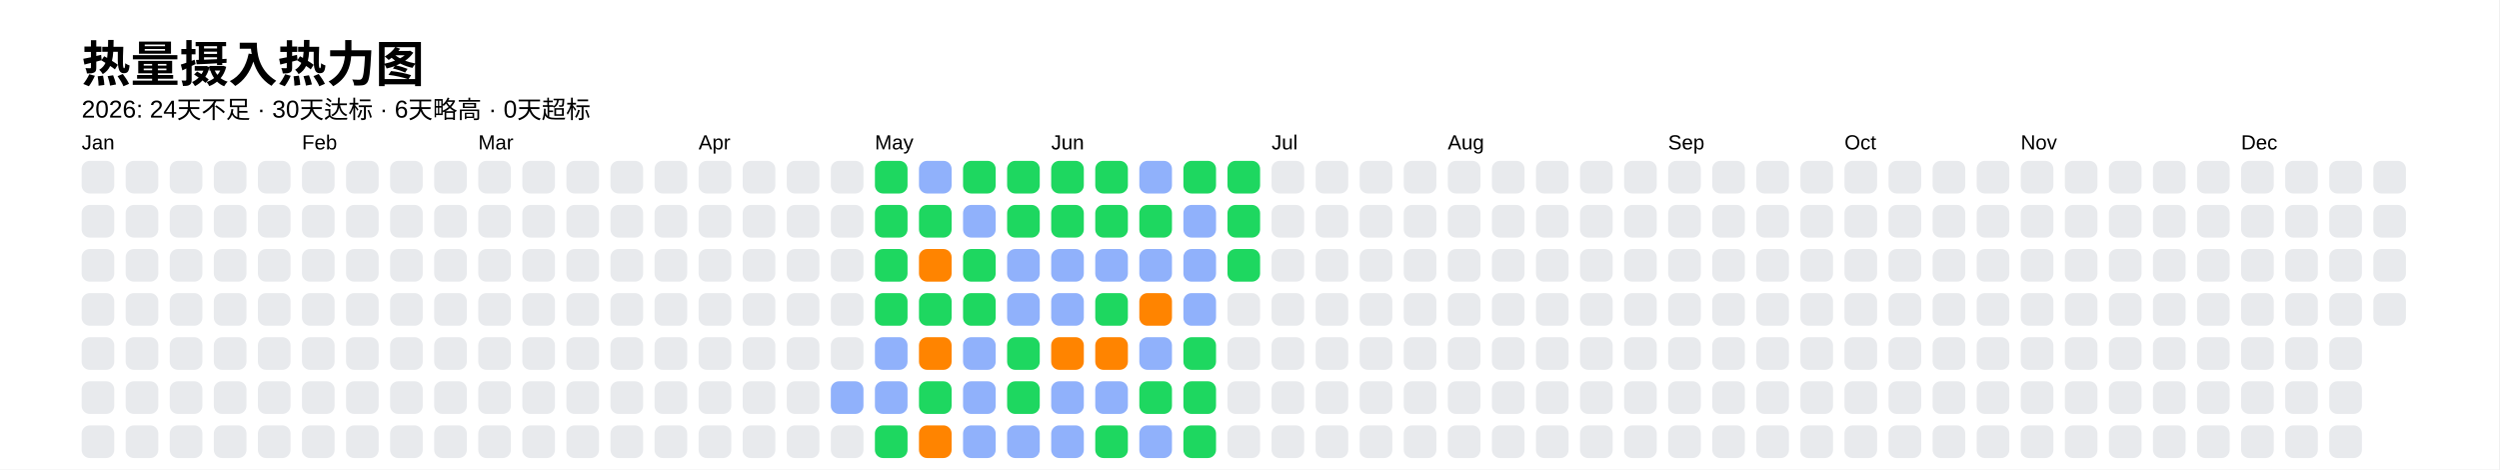
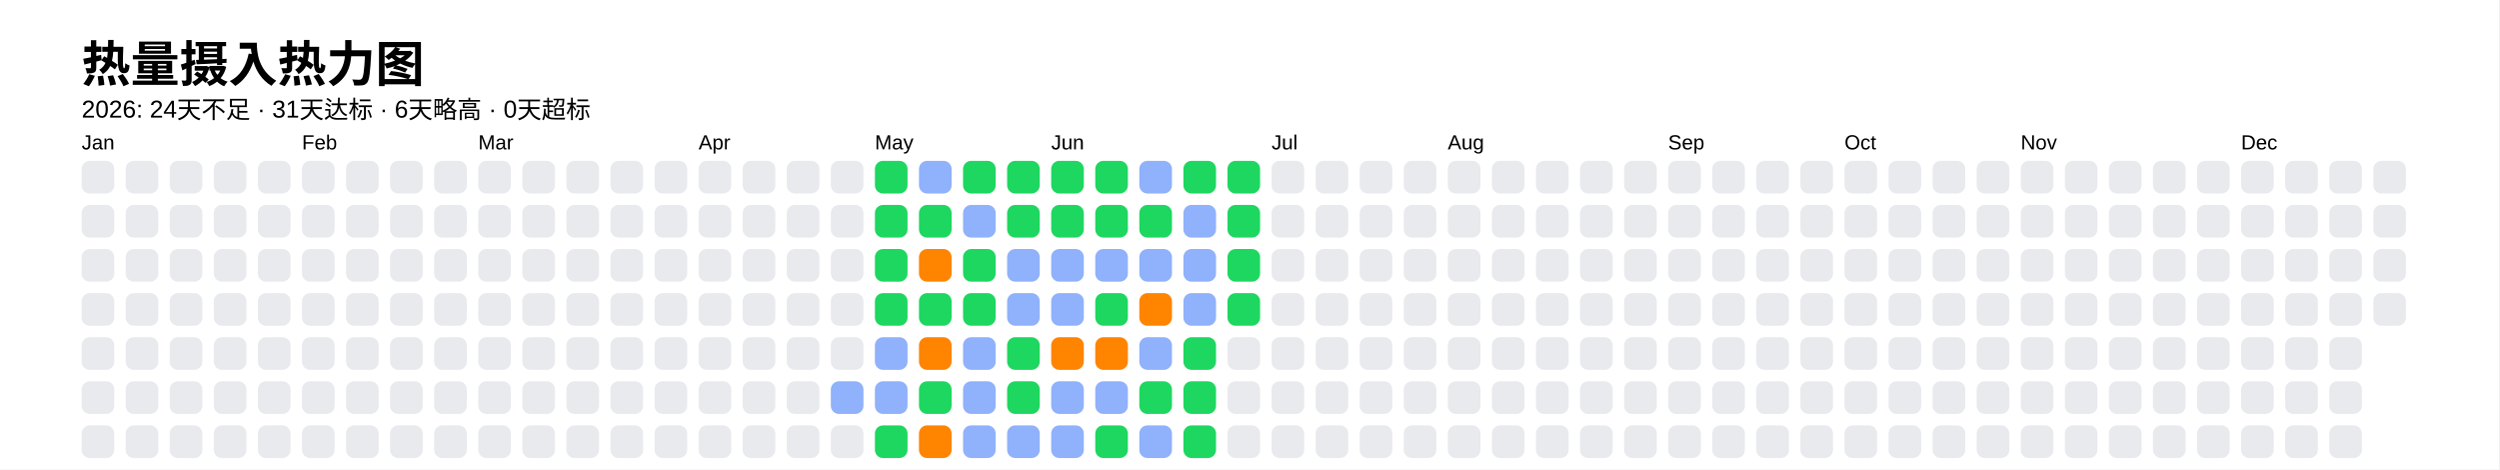
<svg xmlns="http://www.w3.org/2000/svg" style="background-color:white;" baseProfile="full" height="57.5mm" version="1.1" viewBox="0,0,306.2,57.5" width="306.2mm">
  <defs />
  <rect fill="#FFFFFF" height="57.5" width="306.2" x="0" y="0" />
  <text fill="#000000" style="font-size:6px; font-family:Arial; font-weight:bold;" x="10" y="10">热量摄入热力图</text>
-   <text fill="#000000" style="font-size:3px; font-family:Arial;" x="10" y="14.4">2026: 24天不足 · 30天达标 · 6天略高 · 0天超标</text>
+   <text fill="#000000" style="font-size:3px; font-family:Arial;" x="10" y="14.4">2026: 24天不足 · 31天达标 · 6天略高 · 0天超标</text>
  <text fill="#000000" style="font-size:2.5px; font-family:Arial" x="10" y="18.3">Jan</text>
  <rect fill="#E8EAED" height="4" rx="1" ry="1" width="4" x="10" y="19.7" />
  <rect fill="#E8EAED" height="4" rx="1" ry="1" width="4" x="10" y="25.1" />
  <rect fill="#E8EAED" height="4" rx="1" ry="1" width="4" x="10" y="30.5" />
  <rect fill="#E8EAED" height="4" rx="1" ry="1" width="4" x="10" y="35.9" />
  <rect fill="#E8EAED" height="4" rx="1" ry="1" width="4" x="10" y="41.3" />
  <rect fill="#E8EAED" height="4" rx="1" ry="1" width="4" x="10" y="46.7" />
  <rect fill="#E8EAED" height="4" rx="1" ry="1" width="4" x="10" y="52.1" />
  <rect fill="#E8EAED" height="4" rx="1" ry="1" width="4" x="15.4" y="19.7" />
  <rect fill="#E8EAED" height="4" rx="1" ry="1" width="4" x="15.4" y="25.1" />
  <rect fill="#E8EAED" height="4" rx="1" ry="1" width="4" x="15.4" y="30.5" />
  <rect fill="#E8EAED" height="4" rx="1" ry="1" width="4" x="15.4" y="35.9" />
  <rect fill="#E8EAED" height="4" rx="1" ry="1" width="4" x="15.4" y="41.3" />
  <rect fill="#E8EAED" height="4" rx="1" ry="1" width="4" x="15.4" y="46.7" />
  <rect fill="#E8EAED" height="4" rx="1" ry="1" width="4" x="15.4" y="52.1" />
  <rect fill="#E8EAED" height="4" rx="1" ry="1" width="4" x="20.8" y="19.7" />
  <rect fill="#E8EAED" height="4" rx="1" ry="1" width="4" x="20.8" y="25.1" />
  <rect fill="#E8EAED" height="4" rx="1" ry="1" width="4" x="20.8" y="30.5" />
  <rect fill="#E8EAED" height="4" rx="1" ry="1" width="4" x="20.8" y="35.9" />
  <rect fill="#E8EAED" height="4" rx="1" ry="1" width="4" x="20.8" y="41.3" />
  <rect fill="#E8EAED" height="4" rx="1" ry="1" width="4" x="20.8" y="46.7" />
  <rect fill="#E8EAED" height="4" rx="1" ry="1" width="4" x="20.8" y="52.1" />
  <rect fill="#E8EAED" height="4" rx="1" ry="1" width="4" x="26.2" y="19.7" />
  <rect fill="#E8EAED" height="4" rx="1" ry="1" width="4" x="26.2" y="25.1" />
  <rect fill="#E8EAED" height="4" rx="1" ry="1" width="4" x="26.2" y="30.5" />
  <rect fill="#E8EAED" height="4" rx="1" ry="1" width="4" x="26.2" y="35.9" />
  <rect fill="#E8EAED" height="4" rx="1" ry="1" width="4" x="26.2" y="41.3" />
  <rect fill="#E8EAED" height="4" rx="1" ry="1" width="4" x="26.2" y="46.7" />
  <rect fill="#E8EAED" height="4" rx="1" ry="1" width="4" x="26.2" y="52.1" />
  <rect fill="#E8EAED" height="4" rx="1" ry="1" width="4" x="31.6" y="19.7" />
  <rect fill="#E8EAED" height="4" rx="1" ry="1" width="4" x="31.6" y="25.1" />
  <rect fill="#E8EAED" height="4" rx="1" ry="1" width="4" x="31.6" y="30.5" />
  <rect fill="#E8EAED" height="4" rx="1" ry="1" width="4" x="31.6" y="35.9" />
  <rect fill="#E8EAED" height="4" rx="1" ry="1" width="4" x="31.6" y="41.3" />
  <rect fill="#E8EAED" height="4" rx="1" ry="1" width="4" x="31.6" y="46.7" />
  <rect fill="#E8EAED" height="4" rx="1" ry="1" width="4" x="31.6" y="52.1" />
  <text fill="#000000" style="font-size:2.5px; font-family:Arial" x="37.0" y="18.3">Feb</text>
  <rect fill="#E8EAED" height="4" rx="1" ry="1" width="4" x="37.0" y="19.7" />
  <rect fill="#E8EAED" height="4" rx="1" ry="1" width="4" x="37.0" y="25.1" />
  <rect fill="#E8EAED" height="4" rx="1" ry="1" width="4" x="37.0" y="30.5" />
  <rect fill="#E8EAED" height="4" rx="1" ry="1" width="4" x="37.0" y="35.9" />
  <rect fill="#E8EAED" height="4" rx="1" ry="1" width="4" x="37.0" y="41.3" />
  <rect fill="#E8EAED" height="4" rx="1" ry="1" width="4" x="37.0" y="46.7" />
  <rect fill="#E8EAED" height="4" rx="1" ry="1" width="4" x="37.0" y="52.1" />
  <rect fill="#E8EAED" height="4" rx="1" ry="1" width="4" x="42.4" y="19.7" />
  <rect fill="#E8EAED" height="4" rx="1" ry="1" width="4" x="42.4" y="25.1" />
  <rect fill="#E8EAED" height="4" rx="1" ry="1" width="4" x="42.4" y="30.5" />
  <rect fill="#E8EAED" height="4" rx="1" ry="1" width="4" x="42.4" y="35.9" />
  <rect fill="#E8EAED" height="4" rx="1" ry="1" width="4" x="42.4" y="41.3" />
  <rect fill="#E8EAED" height="4" rx="1" ry="1" width="4" x="42.4" y="46.7" />
  <rect fill="#E8EAED" height="4" rx="1" ry="1" width="4" x="42.4" y="52.1" />
  <rect fill="#E8EAED" height="4" rx="1" ry="1" width="4" x="47.8" y="19.7" />
  <rect fill="#E8EAED" height="4" rx="1" ry="1" width="4" x="47.8" y="25.1" />
  <rect fill="#E8EAED" height="4" rx="1" ry="1" width="4" x="47.8" y="30.5" />
  <rect fill="#E8EAED" height="4" rx="1" ry="1" width="4" x="47.8" y="35.9" />
  <rect fill="#E8EAED" height="4" rx="1" ry="1" width="4" x="47.8" y="41.3" />
  <rect fill="#E8EAED" height="4" rx="1" ry="1" width="4" x="47.8" y="46.7" />
  <rect fill="#E8EAED" height="4" rx="1" ry="1" width="4" x="47.8" y="52.1" />
  <rect fill="#E8EAED" height="4" rx="1" ry="1" width="4" x="53.2" y="19.7" />
  <rect fill="#E8EAED" height="4" rx="1" ry="1" width="4" x="53.2" y="25.1" />
  <rect fill="#E8EAED" height="4" rx="1" ry="1" width="4" x="53.2" y="30.5" />
  <rect fill="#E8EAED" height="4" rx="1" ry="1" width="4" x="53.2" y="35.9" />
  <rect fill="#E8EAED" height="4" rx="1" ry="1" width="4" x="53.2" y="41.3" />
  <rect fill="#E8EAED" height="4" rx="1" ry="1" width="4" x="53.2" y="46.7" />
  <rect fill="#E8EAED" height="4" rx="1" ry="1" width="4" x="53.2" y="52.1" />
  <text fill="#000000" style="font-size:2.5px; font-family:Arial" x="58.6" y="18.3">Mar</text>
  <rect fill="#E8EAED" height="4" rx="1" ry="1" width="4" x="58.6" y="19.7" />
  <rect fill="#E8EAED" height="4" rx="1" ry="1" width="4" x="58.6" y="25.1" />
  <rect fill="#E8EAED" height="4" rx="1" ry="1" width="4" x="58.6" y="30.5" />
  <rect fill="#E8EAED" height="4" rx="1" ry="1" width="4" x="58.6" y="35.9" />
  <rect fill="#E8EAED" height="4" rx="1" ry="1" width="4" x="58.6" y="41.3" />
  <rect fill="#E8EAED" height="4" rx="1" ry="1" width="4" x="58.6" y="46.7" />
  <rect fill="#E8EAED" height="4" rx="1" ry="1" width="4" x="58.6" y="52.1" />
  <rect fill="#E8EAED" height="4" rx="1" ry="1" width="4" x="64" y="19.7" />
  <rect fill="#E8EAED" height="4" rx="1" ry="1" width="4" x="64" y="25.1" />
  <rect fill="#E8EAED" height="4" rx="1" ry="1" width="4" x="64" y="30.5" />
  <rect fill="#E8EAED" height="4" rx="1" ry="1" width="4" x="64" y="35.9" />
  <rect fill="#E8EAED" height="4" rx="1" ry="1" width="4" x="64" y="41.3" />
  <rect fill="#E8EAED" height="4" rx="1" ry="1" width="4" x="64" y="46.7" />
  <rect fill="#E8EAED" height="4" rx="1" ry="1" width="4" x="64" y="52.1" />
  <rect fill="#E8EAED" height="4" rx="1" ry="1" width="4" x="69.4" y="19.7" />
  <rect fill="#E8EAED" height="4" rx="1" ry="1" width="4" x="69.4" y="25.1" />
  <rect fill="#E8EAED" height="4" rx="1" ry="1" width="4" x="69.4" y="30.5" />
  <rect fill="#E8EAED" height="4" rx="1" ry="1" width="4" x="69.4" y="35.9" />
  <rect fill="#E8EAED" height="4" rx="1" ry="1" width="4" x="69.4" y="41.3" />
  <rect fill="#E8EAED" height="4" rx="1" ry="1" width="4" x="69.4" y="46.7" />
  <rect fill="#E8EAED" height="4" rx="1" ry="1" width="4" x="69.4" y="52.1" />
  <rect fill="#E8EAED" height="4" rx="1" ry="1" width="4" x="74.8" y="19.7" />
  <rect fill="#E8EAED" height="4" rx="1" ry="1" width="4" x="74.8" y="25.1" />
  <rect fill="#E8EAED" height="4" rx="1" ry="1" width="4" x="74.8" y="30.5" />
  <rect fill="#E8EAED" height="4" rx="1" ry="1" width="4" x="74.8" y="35.9" />
  <rect fill="#E8EAED" height="4" rx="1" ry="1" width="4" x="74.8" y="41.3" />
  <rect fill="#E8EAED" height="4" rx="1" ry="1" width="4" x="74.8" y="46.7" />
  <rect fill="#E8EAED" height="4" rx="1" ry="1" width="4" x="74.8" y="52.1" />
  <rect fill="#E8EAED" height="4" rx="1" ry="1" width="4" x="80.2" y="19.7" />
  <rect fill="#E8EAED" height="4" rx="1" ry="1" width="4" x="80.2" y="25.1" />
  <rect fill="#E8EAED" height="4" rx="1" ry="1" width="4" x="80.2" y="30.5" />
  <rect fill="#E8EAED" height="4" rx="1" ry="1" width="4" x="80.2" y="35.9" />
  <rect fill="#E8EAED" height="4" rx="1" ry="1" width="4" x="80.2" y="41.3" />
  <rect fill="#E8EAED" height="4" rx="1" ry="1" width="4" x="80.2" y="46.7" />
  <rect fill="#E8EAED" height="4" rx="1" ry="1" width="4" x="80.2" y="52.1" />
  <text fill="#000000" style="font-size:2.5px; font-family:Arial" x="85.6" y="18.3">Apr</text>
  <rect fill="#E8EAED" height="4" rx="1" ry="1" width="4" x="85.6" y="19.7" />
  <rect fill="#E8EAED" height="4" rx="1" ry="1" width="4" x="85.6" y="25.1" />
  <rect fill="#E8EAED" height="4" rx="1" ry="1" width="4" x="85.6" y="30.5" />
  <rect fill="#E8EAED" height="4" rx="1" ry="1" width="4" x="85.6" y="35.9" />
  <rect fill="#E8EAED" height="4" rx="1" ry="1" width="4" x="85.6" y="41.3" />
  <rect fill="#E8EAED" height="4" rx="1" ry="1" width="4" x="85.6" y="46.7" />
  <rect fill="#E8EAED" height="4" rx="1" ry="1" width="4" x="85.6" y="52.1" />
  <rect fill="#E8EAED" height="4" rx="1" ry="1" width="4" x="91" y="19.7" />
  <rect fill="#E8EAED" height="4" rx="1" ry="1" width="4" x="91" y="25.1" />
  <rect fill="#E8EAED" height="4" rx="1" ry="1" width="4" x="91" y="30.5" />
  <rect fill="#E8EAED" height="4" rx="1" ry="1" width="4" x="91" y="35.9" />
  <rect fill="#E8EAED" height="4" rx="1" ry="1" width="4" x="91" y="41.3" />
  <rect fill="#E8EAED" height="4" rx="1" ry="1" width="4" x="91" y="46.7" />
  <rect fill="#E8EAED" height="4" rx="1" ry="1" width="4" x="91" y="52.1" />
  <rect fill="#E8EAED" height="4" rx="1" ry="1" width="4" x="96.4" y="19.7" />
  <rect fill="#E8EAED" height="4" rx="1" ry="1" width="4" x="96.4" y="25.1" />
  <rect fill="#E8EAED" height="4" rx="1" ry="1" width="4" x="96.4" y="30.5" />
  <rect fill="#E8EAED" height="4" rx="1" ry="1" width="4" x="96.4" y="35.9" />
  <rect fill="#E8EAED" height="4" rx="1" ry="1" width="4" x="96.4" y="41.3" />
  <rect fill="#E8EAED" height="4" rx="1" ry="1" width="4" x="96.4" y="46.7" />
  <rect fill="#E8EAED" height="4" rx="1" ry="1" width="4" x="96.4" y="52.1" />
  <rect fill="#E8EAED" height="4" rx="1" ry="1" width="4" x="101.8" y="19.7" />
  <rect fill="#E8EAED" height="4" rx="1" ry="1" width="4" x="101.8" y="25.1" />
  <rect fill="#E8EAED" height="4" rx="1" ry="1" width="4" x="101.8" y="30.5" />
  <rect fill="#E8EAED" height="4" rx="1" ry="1" width="4" x="101.8" y="35.9" />
  <rect fill="#E8EAED" height="4" rx="1" ry="1" width="4" x="101.8" y="41.3" />
  <rect fill="#90b1fb" height="4" rx="1" ry="1" width="4" x="101.8" y="46.7" />
  <rect fill="#E8EAED" height="4" rx="1" ry="1" width="4" x="101.8" y="52.1" />
  <text fill="#000000" style="font-size:2.5px; font-family:Arial" x="107.2" y="18.3">May</text>
  <rect fill="#1ed760" height="4" rx="1" ry="1" width="4" x="107.2" y="19.7" />
  <rect fill="#1ed760" height="4" rx="1" ry="1" width="4" x="107.2" y="25.1" />
  <rect fill="#1ed760" height="4" rx="1" ry="1" width="4" x="107.2" y="30.5" />
  <rect fill="#1ed760" height="4" rx="1" ry="1" width="4" x="107.2" y="35.9" />
  <rect fill="#90b1fb" height="4" rx="1" ry="1" width="4" x="107.2" y="41.3" />
  <rect fill="#90b1fb" height="4" rx="1" ry="1" width="4" x="107.2" y="46.7" />
  <rect fill="#1ed760" height="4" rx="1" ry="1" width="4" x="107.2" y="52.1" />
  <rect fill="#90b1fb" height="4" rx="1" ry="1" width="4" x="112.6" y="19.7" />
  <rect fill="#1ed760" height="4" rx="1" ry="1" width="4" x="112.6" y="25.1" />
  <rect fill="#ff8400" height="4" rx="1" ry="1" width="4" x="112.6" y="30.5" />
  <rect fill="#1ed760" height="4" rx="1" ry="1" width="4" x="112.6" y="35.9" />
  <rect fill="#ff8400" height="4" rx="1" ry="1" width="4" x="112.6" y="41.3" />
  <rect fill="#1ed760" height="4" rx="1" ry="1" width="4" x="112.6" y="46.7" />
  <rect fill="#ff8400" height="4" rx="1" ry="1" width="4" x="112.6" y="52.1" />
  <rect fill="#1ed760" height="4" rx="1" ry="1" width="4" x="118" y="19.7" />
  <rect fill="#90b1fb" height="4" rx="1" ry="1" width="4" x="118" y="25.1" />
  <rect fill="#1ed760" height="4" rx="1" ry="1" width="4" x="118" y="30.5" />
  <rect fill="#1ed760" height="4" rx="1" ry="1" width="4" x="118" y="35.9" />
  <rect fill="#90b1fb" height="4" rx="1" ry="1" width="4" x="118" y="41.3" />
  <rect fill="#90b1fb" height="4" rx="1" ry="1" width="4" x="118" y="46.7" />
  <rect fill="#90b1fb" height="4" rx="1" ry="1" width="4" x="118" y="52.1" />
  <rect fill="#1ed760" height="4" rx="1" ry="1" width="4" x="123.4" y="19.7" />
  <rect fill="#1ed760" height="4" rx="1" ry="1" width="4" x="123.4" y="25.1" />
  <rect fill="#90b1fb" height="4" rx="1" ry="1" width="4" x="123.4" y="30.5" />
  <rect fill="#90b1fb" height="4" rx="1" ry="1" width="4" x="123.4" y="35.9" />
  <rect fill="#1ed760" height="4" rx="1" ry="1" width="4" x="123.4" y="41.3" />
  <rect fill="#1ed760" height="4" rx="1" ry="1" width="4" x="123.4" y="46.7" />
  <rect fill="#90b1fb" height="4" rx="1" ry="1" width="4" x="123.4" y="52.1" />
  <text fill="#000000" style="font-size:2.5px; font-family:Arial" x="128.8" y="18.3">Jun</text>
  <rect fill="#1ed760" height="4" rx="1" ry="1" width="4" x="128.8" y="19.7" />
  <rect fill="#1ed760" height="4" rx="1" ry="1" width="4" x="128.8" y="25.1" />
  <rect fill="#90b1fb" height="4" rx="1" ry="1" width="4" x="128.8" y="30.5" />
  <rect fill="#90b1fb" height="4" rx="1" ry="1" width="4" x="128.8" y="35.9" />
  <rect fill="#ff8400" height="4" rx="1" ry="1" width="4" x="128.8" y="41.3" />
  <rect fill="#90b1fb" height="4" rx="1" ry="1" width="4" x="128.8" y="46.7" />
  <rect fill="#90b1fb" height="4" rx="1" ry="1" width="4" x="128.8" y="52.1" />
  <rect fill="#1ed760" height="4" rx="1" ry="1" width="4" x="134.2" y="19.7" />
  <rect fill="#1ed760" height="4" rx="1" ry="1" width="4" x="134.2" y="25.1" />
  <rect fill="#90b1fb" height="4" rx="1" ry="1" width="4" x="134.2" y="30.5" />
  <rect fill="#1ed760" height="4" rx="1" ry="1" width="4" x="134.2" y="35.9" />
  <rect fill="#ff8400" height="4" rx="1" ry="1" width="4" x="134.2" y="41.3" />
  <rect fill="#90b1fb" height="4" rx="1" ry="1" width="4" x="134.2" y="46.7" />
  <rect fill="#1ed760" height="4" rx="1" ry="1" width="4" x="134.2" y="52.1" />
  <rect fill="#90b1fb" height="4" rx="1" ry="1" width="4" x="139.6" y="19.7" />
  <rect fill="#1ed760" height="4" rx="1" ry="1" width="4" x="139.6" y="25.1" />
  <rect fill="#90b1fb" height="4" rx="1" ry="1" width="4" x="139.6" y="30.5" />
  <rect fill="#ff8400" height="4" rx="1" ry="1" width="4" x="139.6" y="35.9" />
  <rect fill="#90b1fb" height="4" rx="1" ry="1" width="4" x="139.6" y="41.3" />
  <rect fill="#1ed760" height="4" rx="1" ry="1" width="4" x="139.6" y="46.7" />
  <rect fill="#90b1fb" height="4" rx="1" ry="1" width="4" x="139.6" y="52.1" />
  <rect fill="#1ed760" height="4" rx="1" ry="1" width="4" x="145" y="19.7" />
  <rect fill="#90b1fb" height="4" rx="1" ry="1" width="4" x="145" y="25.1" />
  <rect fill="#90b1fb" height="4" rx="1" ry="1" width="4" x="145" y="30.5" />
  <rect fill="#90b1fb" height="4" rx="1" ry="1" width="4" x="145" y="35.9" />
  <rect fill="#1ed760" height="4" rx="1" ry="1" width="4" x="145" y="41.3" />
  <rect fill="#1ed760" height="4" rx="1" ry="1" width="4" x="145" y="46.7" />
  <rect fill="#1ed760" height="4" rx="1" ry="1" width="4" x="145" y="52.1" />
  <rect fill="#1ed760" height="4" rx="1" ry="1" width="4" x="150.4" y="19.7" />
  <rect fill="#1ed760" height="4" rx="1" ry="1" width="4" x="150.4" y="25.1" />
  <rect fill="#1ed760" height="4" rx="1" ry="1" width="4" x="150.4" y="30.5" />
-   <rect fill="#E8EAED" height="4" rx="1" ry="1" width="4" x="150.4" y="35.9" />
+   <rect fill="#1ed760" height="4" rx="1" ry="1" width="4" x="150.4" y="35.9" />
  <rect fill="#E8EAED" height="4" rx="1" ry="1" width="4" x="150.4" y="41.3" />
  <rect fill="#E8EAED" height="4" rx="1" ry="1" width="4" x="150.4" y="46.7" />
  <rect fill="#E8EAED" height="4" rx="1" ry="1" width="4" x="150.4" y="52.1" />
  <text fill="#000000" style="font-size:2.5px; font-family:Arial" x="155.8" y="18.3">Jul</text>
  <rect fill="#E8EAED" height="4" rx="1" ry="1" width="4" x="155.8" y="19.7" />
  <rect fill="#E8EAED" height="4" rx="1" ry="1" width="4" x="155.8" y="25.1" />
  <rect fill="#E8EAED" height="4" rx="1" ry="1" width="4" x="155.8" y="30.5" />
  <rect fill="#E8EAED" height="4" rx="1" ry="1" width="4" x="155.8" y="35.9" />
  <rect fill="#E8EAED" height="4" rx="1" ry="1" width="4" x="155.8" y="41.3" />
  <rect fill="#E8EAED" height="4" rx="1" ry="1" width="4" x="155.8" y="46.7" />
  <rect fill="#E8EAED" height="4" rx="1" ry="1" width="4" x="155.8" y="52.1" />
  <rect fill="#E8EAED" height="4" rx="1" ry="1" width="4" x="161.2" y="19.7" />
  <rect fill="#E8EAED" height="4" rx="1" ry="1" width="4" x="161.2" y="25.1" />
  <rect fill="#E8EAED" height="4" rx="1" ry="1" width="4" x="161.2" y="30.5" />
  <rect fill="#E8EAED" height="4" rx="1" ry="1" width="4" x="161.2" y="35.9" />
  <rect fill="#E8EAED" height="4" rx="1" ry="1" width="4" x="161.2" y="41.3" />
  <rect fill="#E8EAED" height="4" rx="1" ry="1" width="4" x="161.2" y="46.7" />
  <rect fill="#E8EAED" height="4" rx="1" ry="1" width="4" x="161.2" y="52.1" />
  <rect fill="#E8EAED" height="4" rx="1" ry="1" width="4" x="166.6" y="19.7" />
  <rect fill="#E8EAED" height="4" rx="1" ry="1" width="4" x="166.6" y="25.1" />
  <rect fill="#E8EAED" height="4" rx="1" ry="1" width="4" x="166.6" y="30.5" />
  <rect fill="#E8EAED" height="4" rx="1" ry="1" width="4" x="166.6" y="35.9" />
  <rect fill="#E8EAED" height="4" rx="1" ry="1" width="4" x="166.6" y="41.3" />
  <rect fill="#E8EAED" height="4" rx="1" ry="1" width="4" x="166.6" y="46.7" />
  <rect fill="#E8EAED" height="4" rx="1" ry="1" width="4" x="166.6" y="52.1" />
  <rect fill="#E8EAED" height="4" rx="1" ry="1" width="4" x="172" y="19.7" />
  <rect fill="#E8EAED" height="4" rx="1" ry="1" width="4" x="172" y="25.1" />
  <rect fill="#E8EAED" height="4" rx="1" ry="1" width="4" x="172" y="30.5" />
  <rect fill="#E8EAED" height="4" rx="1" ry="1" width="4" x="172" y="35.9" />
  <rect fill="#E8EAED" height="4" rx="1" ry="1" width="4" x="172" y="41.3" />
  <rect fill="#E8EAED" height="4" rx="1" ry="1" width="4" x="172" y="46.7" />
  <rect fill="#E8EAED" height="4" rx="1" ry="1" width="4" x="172" y="52.1" />
  <text fill="#000000" style="font-size:2.5px; font-family:Arial" x="177.4" y="18.3">Aug</text>
  <rect fill="#E8EAED" height="4" rx="1" ry="1" width="4" x="177.4" y="19.7" />
  <rect fill="#E8EAED" height="4" rx="1" ry="1" width="4" x="177.4" y="25.1" />
  <rect fill="#E8EAED" height="4" rx="1" ry="1" width="4" x="177.4" y="30.5" />
  <rect fill="#E8EAED" height="4" rx="1" ry="1" width="4" x="177.4" y="35.9" />
  <rect fill="#E8EAED" height="4" rx="1" ry="1" width="4" x="177.4" y="41.3" />
  <rect fill="#E8EAED" height="4" rx="1" ry="1" width="4" x="177.4" y="46.7" />
  <rect fill="#E8EAED" height="4" rx="1" ry="1" width="4" x="177.4" y="52.1" />
  <rect fill="#E8EAED" height="4" rx="1" ry="1" width="4" x="182.8" y="19.7" />
  <rect fill="#E8EAED" height="4" rx="1" ry="1" width="4" x="182.8" y="25.1" />
  <rect fill="#E8EAED" height="4" rx="1" ry="1" width="4" x="182.8" y="30.5" />
  <rect fill="#E8EAED" height="4" rx="1" ry="1" width="4" x="182.8" y="35.9" />
  <rect fill="#E8EAED" height="4" rx="1" ry="1" width="4" x="182.8" y="41.3" />
  <rect fill="#E8EAED" height="4" rx="1" ry="1" width="4" x="182.8" y="46.7" />
  <rect fill="#E8EAED" height="4" rx="1" ry="1" width="4" x="182.8" y="52.1" />
  <rect fill="#E8EAED" height="4" rx="1" ry="1" width="4" x="188.2" y="19.7" />
  <rect fill="#E8EAED" height="4" rx="1" ry="1" width="4" x="188.2" y="25.1" />
  <rect fill="#E8EAED" height="4" rx="1" ry="1" width="4" x="188.2" y="30.5" />
  <rect fill="#E8EAED" height="4" rx="1" ry="1" width="4" x="188.2" y="35.9" />
  <rect fill="#E8EAED" height="4" rx="1" ry="1" width="4" x="188.2" y="41.3" />
  <rect fill="#E8EAED" height="4" rx="1" ry="1" width="4" x="188.2" y="46.7" />
  <rect fill="#E8EAED" height="4" rx="1" ry="1" width="4" x="188.2" y="52.1" />
  <rect fill="#E8EAED" height="4" rx="1" ry="1" width="4" x="193.6" y="19.7" />
  <rect fill="#E8EAED" height="4" rx="1" ry="1" width="4" x="193.6" y="25.1" />
  <rect fill="#E8EAED" height="4" rx="1" ry="1" width="4" x="193.6" y="30.5" />
  <rect fill="#E8EAED" height="4" rx="1" ry="1" width="4" x="193.6" y="35.9" />
  <rect fill="#E8EAED" height="4" rx="1" ry="1" width="4" x="193.6" y="41.3" />
  <rect fill="#E8EAED" height="4" rx="1" ry="1" width="4" x="193.6" y="46.7" />
  <rect fill="#E8EAED" height="4" rx="1" ry="1" width="4" x="193.6" y="52.1" />
  <rect fill="#E8EAED" height="4" rx="1" ry="1" width="4" x="199" y="19.7" />
  <rect fill="#E8EAED" height="4" rx="1" ry="1" width="4" x="199" y="25.1" />
  <rect fill="#E8EAED" height="4" rx="1" ry="1" width="4" x="199" y="30.5" />
  <rect fill="#E8EAED" height="4" rx="1" ry="1" width="4" x="199" y="35.9" />
  <rect fill="#E8EAED" height="4" rx="1" ry="1" width="4" x="199" y="41.3" />
  <rect fill="#E8EAED" height="4" rx="1" ry="1" width="4" x="199" y="46.7" />
  <rect fill="#E8EAED" height="4" rx="1" ry="1" width="4" x="199" y="52.1" />
  <text fill="#000000" style="font-size:2.5px; font-family:Arial" x="204.4" y="18.3">Sep</text>
  <rect fill="#E8EAED" height="4" rx="1" ry="1" width="4" x="204.4" y="19.7" />
  <rect fill="#E8EAED" height="4" rx="1" ry="1" width="4" x="204.4" y="25.1" />
  <rect fill="#E8EAED" height="4" rx="1" ry="1" width="4" x="204.4" y="30.5" />
  <rect fill="#E8EAED" height="4" rx="1" ry="1" width="4" x="204.4" y="35.9" />
  <rect fill="#E8EAED" height="4" rx="1" ry="1" width="4" x="204.4" y="41.3" />
  <rect fill="#E8EAED" height="4" rx="1" ry="1" width="4" x="204.4" y="46.7" />
  <rect fill="#E8EAED" height="4" rx="1" ry="1" width="4" x="204.4" y="52.1" />
  <rect fill="#E8EAED" height="4" rx="1" ry="1" width="4" x="209.8" y="19.7" />
  <rect fill="#E8EAED" height="4" rx="1" ry="1" width="4" x="209.8" y="25.1" />
  <rect fill="#E8EAED" height="4" rx="1" ry="1" width="4" x="209.8" y="30.5" />
  <rect fill="#E8EAED" height="4" rx="1" ry="1" width="4" x="209.8" y="35.9" />
  <rect fill="#E8EAED" height="4" rx="1" ry="1" width="4" x="209.8" y="41.3" />
  <rect fill="#E8EAED" height="4" rx="1" ry="1" width="4" x="209.8" y="46.7" />
  <rect fill="#E8EAED" height="4" rx="1" ry="1" width="4" x="209.8" y="52.1" />
  <rect fill="#E8EAED" height="4" rx="1" ry="1" width="4" x="215.2" y="19.7" />
  <rect fill="#E8EAED" height="4" rx="1" ry="1" width="4" x="215.2" y="25.1" />
  <rect fill="#E8EAED" height="4" rx="1" ry="1" width="4" x="215.2" y="30.5" />
  <rect fill="#E8EAED" height="4" rx="1" ry="1" width="4" x="215.2" y="35.9" />
  <rect fill="#E8EAED" height="4" rx="1" ry="1" width="4" x="215.2" y="41.3" />
  <rect fill="#E8EAED" height="4" rx="1" ry="1" width="4" x="215.2" y="46.7" />
  <rect fill="#E8EAED" height="4" rx="1" ry="1" width="4" x="215.2" y="52.1" />
  <rect fill="#E8EAED" height="4" rx="1" ry="1" width="4" x="220.6" y="19.7" />
  <rect fill="#E8EAED" height="4" rx="1" ry="1" width="4" x="220.6" y="25.1" />
  <rect fill="#E8EAED" height="4" rx="1" ry="1" width="4" x="220.6" y="30.5" />
  <rect fill="#E8EAED" height="4" rx="1" ry="1" width="4" x="220.6" y="35.9" />
  <rect fill="#E8EAED" height="4" rx="1" ry="1" width="4" x="220.6" y="41.3" />
  <rect fill="#E8EAED" height="4" rx="1" ry="1" width="4" x="220.6" y="46.7" />
  <rect fill="#E8EAED" height="4" rx="1" ry="1" width="4" x="220.6" y="52.1" />
  <text fill="#000000" style="font-size:2.5px; font-family:Arial" x="226" y="18.3">Oct</text>
  <rect fill="#E8EAED" height="4" rx="1" ry="1" width="4" x="226" y="19.7" />
  <rect fill="#E8EAED" height="4" rx="1" ry="1" width="4" x="226" y="25.1" />
  <rect fill="#E8EAED" height="4" rx="1" ry="1" width="4" x="226" y="30.5" />
  <rect fill="#E8EAED" height="4" rx="1" ry="1" width="4" x="226" y="35.9" />
  <rect fill="#E8EAED" height="4" rx="1" ry="1" width="4" x="226" y="41.3" />
  <rect fill="#E8EAED" height="4" rx="1" ry="1" width="4" x="226" y="46.7" />
  <rect fill="#E8EAED" height="4" rx="1" ry="1" width="4" x="226" y="52.1" />
  <rect fill="#E8EAED" height="4" rx="1" ry="1" width="4" x="231.4" y="19.7" />
  <rect fill="#E8EAED" height="4" rx="1" ry="1" width="4" x="231.4" y="25.1" />
  <rect fill="#E8EAED" height="4" rx="1" ry="1" width="4" x="231.4" y="30.5" />
  <rect fill="#E8EAED" height="4" rx="1" ry="1" width="4" x="231.4" y="35.9" />
  <rect fill="#E8EAED" height="4" rx="1" ry="1" width="4" x="231.4" y="41.3" />
  <rect fill="#E8EAED" height="4" rx="1" ry="1" width="4" x="231.4" y="46.7" />
  <rect fill="#E8EAED" height="4" rx="1" ry="1" width="4" x="231.4" y="52.1" />
  <rect fill="#E8EAED" height="4" rx="1" ry="1" width="4" x="236.8" y="19.7" />
  <rect fill="#E8EAED" height="4" rx="1" ry="1" width="4" x="236.8" y="25.1" />
  <rect fill="#E8EAED" height="4" rx="1" ry="1" width="4" x="236.8" y="30.5" />
  <rect fill="#E8EAED" height="4" rx="1" ry="1" width="4" x="236.8" y="35.9" />
  <rect fill="#E8EAED" height="4" rx="1" ry="1" width="4" x="236.8" y="41.3" />
  <rect fill="#E8EAED" height="4" rx="1" ry="1" width="4" x="236.8" y="46.7" />
  <rect fill="#E8EAED" height="4" rx="1" ry="1" width="4" x="236.8" y="52.1" />
  <rect fill="#E8EAED" height="4" rx="1" ry="1" width="4" x="242.2" y="19.7" />
  <rect fill="#E8EAED" height="4" rx="1" ry="1" width="4" x="242.2" y="25.1" />
  <rect fill="#E8EAED" height="4" rx="1" ry="1" width="4" x="242.2" y="30.5" />
  <rect fill="#E8EAED" height="4" rx="1" ry="1" width="4" x="242.2" y="35.9" />
  <rect fill="#E8EAED" height="4" rx="1" ry="1" width="4" x="242.2" y="41.3" />
  <rect fill="#E8EAED" height="4" rx="1" ry="1" width="4" x="242.2" y="46.7" />
  <rect fill="#E8EAED" height="4" rx="1" ry="1" width="4" x="242.2" y="52.1" />
  <text fill="#000000" style="font-size:2.5px; font-family:Arial" x="247.6" y="18.3">Nov</text>
  <rect fill="#E8EAED" height="4" rx="1" ry="1" width="4" x="247.6" y="19.7" />
  <rect fill="#E8EAED" height="4" rx="1" ry="1" width="4" x="247.6" y="25.1" />
  <rect fill="#E8EAED" height="4" rx="1" ry="1" width="4" x="247.6" y="30.5" />
  <rect fill="#E8EAED" height="4" rx="1" ry="1" width="4" x="247.6" y="35.9" />
  <rect fill="#E8EAED" height="4" rx="1" ry="1" width="4" x="247.6" y="41.3" />
  <rect fill="#E8EAED" height="4" rx="1" ry="1" width="4" x="247.6" y="46.7" />
  <rect fill="#E8EAED" height="4" rx="1" ry="1" width="4" x="247.6" y="52.1" />
  <rect fill="#E8EAED" height="4" rx="1" ry="1" width="4" x="253" y="19.7" />
  <rect fill="#E8EAED" height="4" rx="1" ry="1" width="4" x="253" y="25.1" />
  <rect fill="#E8EAED" height="4" rx="1" ry="1" width="4" x="253" y="30.5" />
  <rect fill="#E8EAED" height="4" rx="1" ry="1" width="4" x="253" y="35.9" />
  <rect fill="#E8EAED" height="4" rx="1" ry="1" width="4" x="253" y="41.3" />
  <rect fill="#E8EAED" height="4" rx="1" ry="1" width="4" x="253" y="46.7" />
  <rect fill="#E8EAED" height="4" rx="1" ry="1" width="4" x="253" y="52.1" />
  <rect fill="#E8EAED" height="4" rx="1" ry="1" width="4" x="258.4" y="19.7" />
  <rect fill="#E8EAED" height="4" rx="1" ry="1" width="4" x="258.4" y="25.1" />
  <rect fill="#E8EAED" height="4" rx="1" ry="1" width="4" x="258.4" y="30.5" />
  <rect fill="#E8EAED" height="4" rx="1" ry="1" width="4" x="258.4" y="35.9" />
  <rect fill="#E8EAED" height="4" rx="1" ry="1" width="4" x="258.4" y="41.3" />
  <rect fill="#E8EAED" height="4" rx="1" ry="1" width="4" x="258.4" y="46.7" />
  <rect fill="#E8EAED" height="4" rx="1" ry="1" width="4" x="258.4" y="52.1" />
  <rect fill="#E8EAED" height="4" rx="1" ry="1" width="4" x="263.8" y="19.7" />
  <rect fill="#E8EAED" height="4" rx="1" ry="1" width="4" x="263.8" y="25.1" />
  <rect fill="#E8EAED" height="4" rx="1" ry="1" width="4" x="263.8" y="30.5" />
  <rect fill="#E8EAED" height="4" rx="1" ry="1" width="4" x="263.8" y="35.9" />
  <rect fill="#E8EAED" height="4" rx="1" ry="1" width="4" x="263.8" y="41.3" />
  <rect fill="#E8EAED" height="4" rx="1" ry="1" width="4" x="263.8" y="46.7" />
  <rect fill="#E8EAED" height="4" rx="1" ry="1" width="4" x="263.8" y="52.1" />
  <rect fill="#E8EAED" height="4" rx="1" ry="1" width="4" x="269.2" y="19.7" />
  <rect fill="#E8EAED" height="4" rx="1" ry="1" width="4" x="269.2" y="25.1" />
  <rect fill="#E8EAED" height="4" rx="1" ry="1" width="4" x="269.2" y="30.5" />
  <rect fill="#E8EAED" height="4" rx="1" ry="1" width="4" x="269.2" y="35.9" />
  <rect fill="#E8EAED" height="4" rx="1" ry="1" width="4" x="269.2" y="41.3" />
  <rect fill="#E8EAED" height="4" rx="1" ry="1" width="4" x="269.2" y="46.7" />
  <rect fill="#E8EAED" height="4" rx="1" ry="1" width="4" x="269.2" y="52.1" />
  <text fill="#000000" style="font-size:2.5px; font-family:Arial" x="274.6" y="18.3">Dec</text>
  <rect fill="#E8EAED" height="4" rx="1" ry="1" width="4" x="274.6" y="19.7" />
  <rect fill="#E8EAED" height="4" rx="1" ry="1" width="4" x="274.6" y="25.1" />
  <rect fill="#E8EAED" height="4" rx="1" ry="1" width="4" x="274.6" y="30.5" />
  <rect fill="#E8EAED" height="4" rx="1" ry="1" width="4" x="274.6" y="35.9" />
  <rect fill="#E8EAED" height="4" rx="1" ry="1" width="4" x="274.6" y="41.3" />
  <rect fill="#E8EAED" height="4" rx="1" ry="1" width="4" x="274.6" y="46.7" />
  <rect fill="#E8EAED" height="4" rx="1" ry="1" width="4" x="274.6" y="52.1" />
  <rect fill="#E8EAED" height="4" rx="1" ry="1" width="4" x="280" y="19.7" />
  <rect fill="#E8EAED" height="4" rx="1" ry="1" width="4" x="280" y="25.1" />
  <rect fill="#E8EAED" height="4" rx="1" ry="1" width="4" x="280" y="30.5" />
  <rect fill="#E8EAED" height="4" rx="1" ry="1" width="4" x="280" y="35.9" />
  <rect fill="#E8EAED" height="4" rx="1" ry="1" width="4" x="280" y="41.3" />
  <rect fill="#E8EAED" height="4" rx="1" ry="1" width="4" x="280" y="46.7" />
  <rect fill="#E8EAED" height="4" rx="1" ry="1" width="4" x="280" y="52.1" />
  <rect fill="#E8EAED" height="4" rx="1" ry="1" width="4" x="285.4" y="19.7" />
  <rect fill="#E8EAED" height="4" rx="1" ry="1" width="4" x="285.4" y="25.1" />
  <rect fill="#E8EAED" height="4" rx="1" ry="1" width="4" x="285.4" y="30.5" />
  <rect fill="#E8EAED" height="4" rx="1" ry="1" width="4" x="285.4" y="35.9" />
  <rect fill="#E8EAED" height="4" rx="1" ry="1" width="4" x="285.4" y="41.3" />
  <rect fill="#E8EAED" height="4" rx="1" ry="1" width="4" x="285.4" y="46.7" />
  <rect fill="#E8EAED" height="4" rx="1" ry="1" width="4" x="285.4" y="52.1" />
  <rect fill="#E8EAED" height="4" rx="1" ry="1" width="4" x="290.8" y="19.7" />
  <rect fill="#E8EAED" height="4" rx="1" ry="1" width="4" x="290.8" y="25.1" />
  <rect fill="#E8EAED" height="4" rx="1" ry="1" width="4" x="290.8" y="30.5" />
  <rect fill="#E8EAED" height="4" rx="1" ry="1" width="4" x="290.8" y="35.9" />
</svg>
